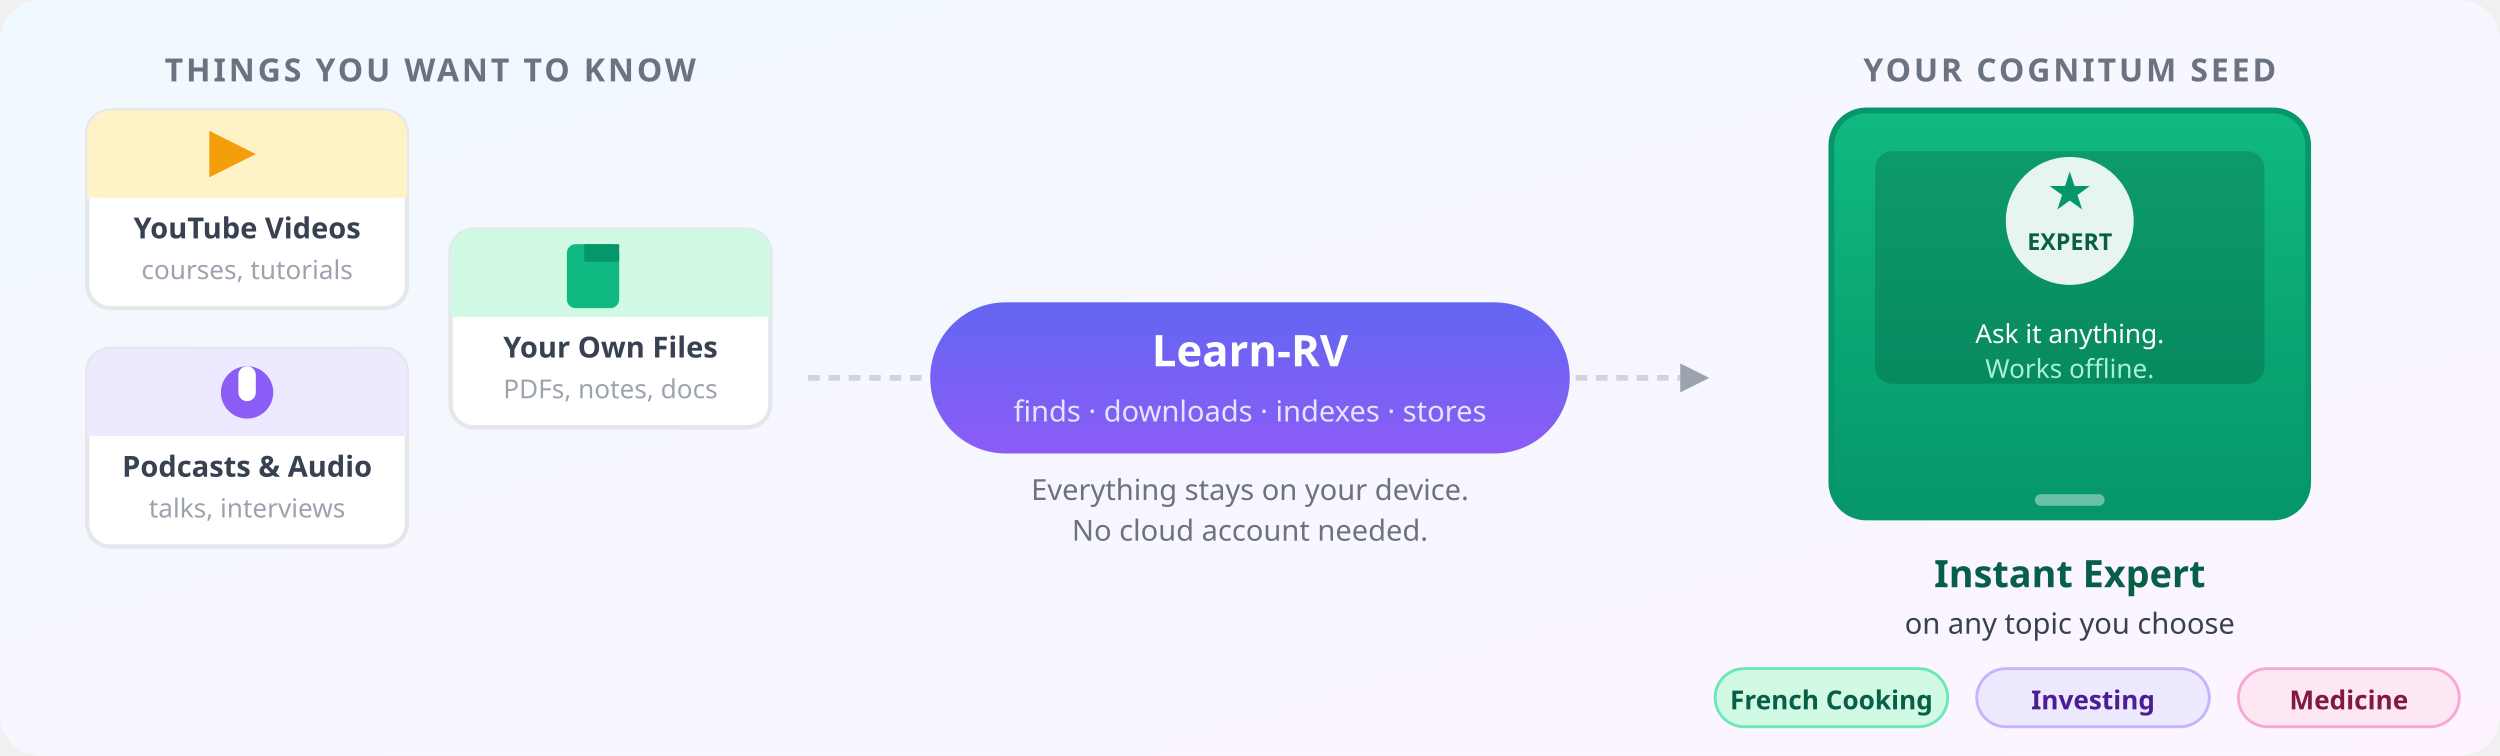
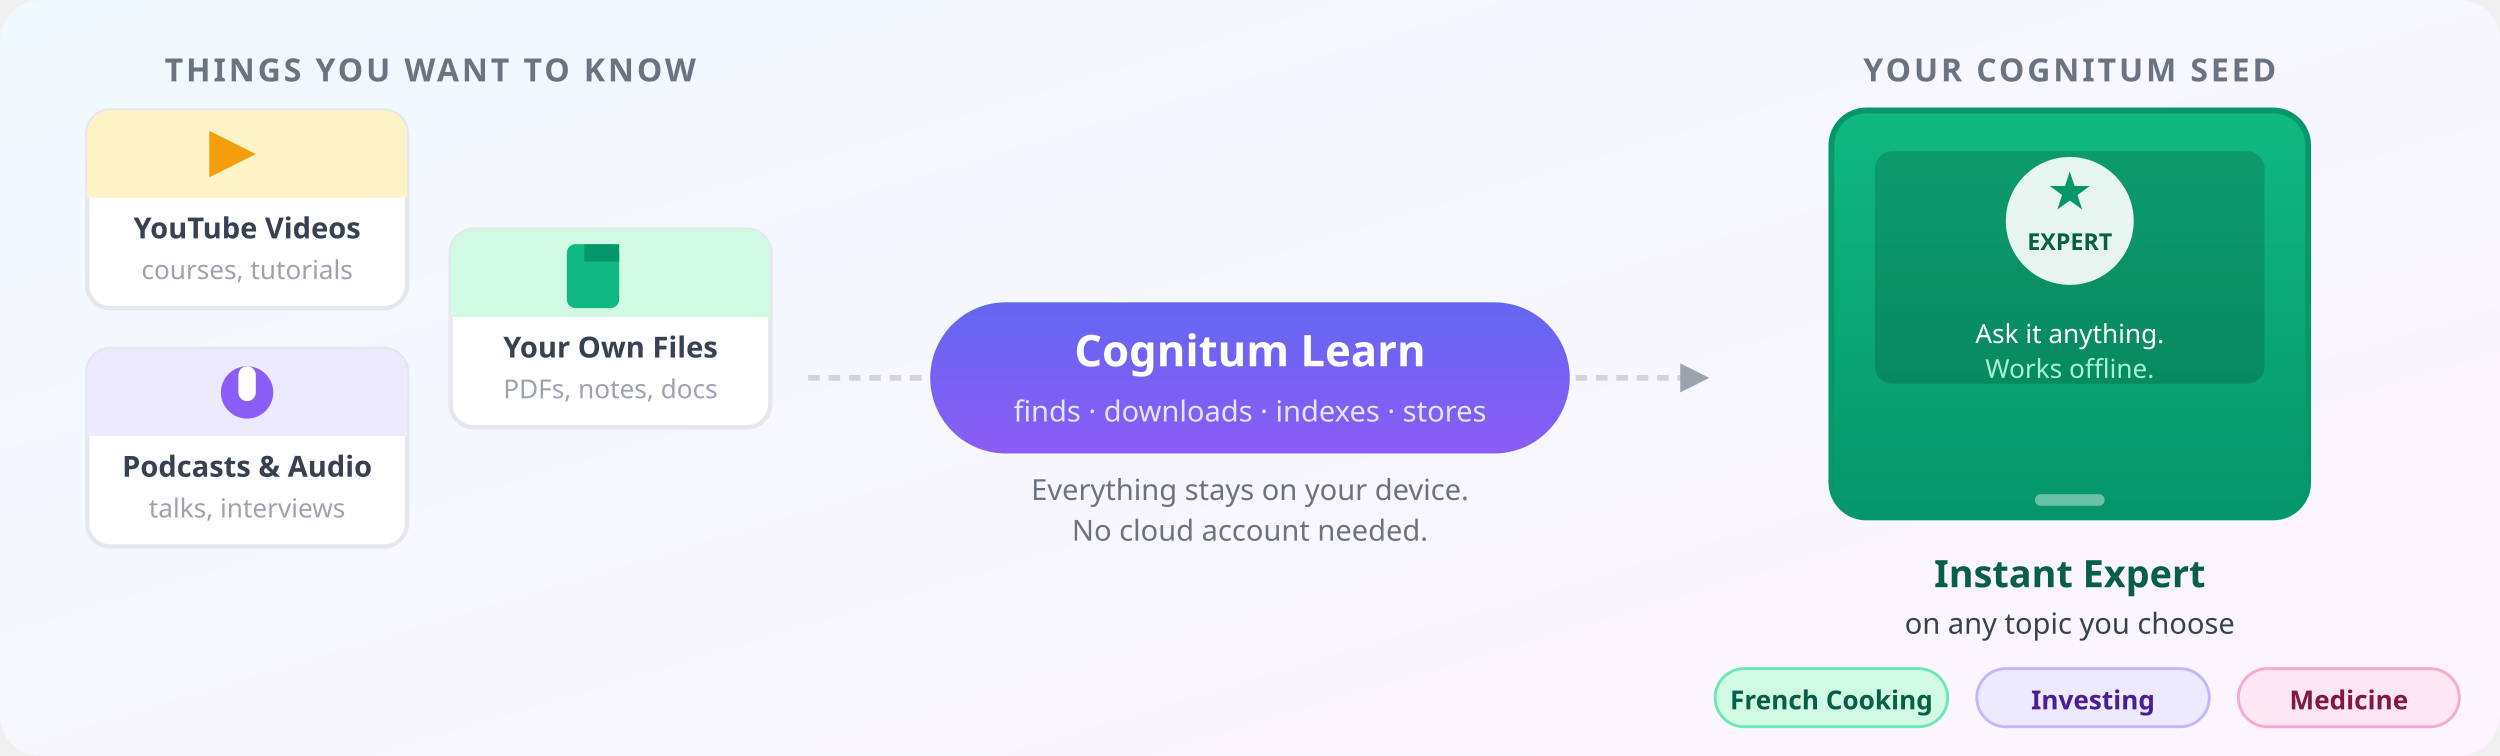
- <svg xmlns="http://www.w3.org/2000/svg" viewBox="0 0 860 260" width="860" height="260" role="img" aria-label="Learn-RV concept: videos and content on the internet become an instant expert on your Cognitum Seed">
+ <svg xmlns="http://www.w3.org/2000/svg" viewBox="0 0 860 260" width="860" height="260" role="img" aria-label="Cognitum Learn concept: videos and content on the internet become an instant expert on your Cognitum Seed">
  <defs>
    <linearGradient id="bg" x1="0%" y1="0%" x2="100%" y2="100%">
      <stop offset="0%" stop-color="#f0f9ff" />
      <stop offset="100%" stop-color="#fdf4ff" />
    </linearGradient>
    <linearGradient id="pill" x1="0%" y1="0%" x2="0%" y2="100%">
      <stop offset="0%" stop-color="#6366f1" />
      <stop offset="100%" stop-color="#8b5cf6" />
    </linearGradient>
    <linearGradient id="seed-grad" x1="0%" y1="0%" x2="0%" y2="100%">
      <stop offset="0%" stop-color="#10b981" />
      <stop offset="100%" stop-color="#059669" />
    </linearGradient>
  </defs>
  <rect width="860" height="260" fill="url(#bg)" rx="14" />
  <text x="148" y="28" fill="#6b7280" font-family="system-ui,sans-serif" font-size="11" font-weight="600" text-anchor="middle" letter-spacing="1">THINGS YOU WANT TO KNOW</text>
  <rect x="30" y="38" width="110" height="68" rx="8" fill="white" stroke="#e5e7eb" stroke-width="1.5" />
  <rect x="30" y="38" width="110" height="30" rx="8" fill="#fef3c7" />
  <rect x="30" y="56" width="110" height="12" rx="0" fill="#fef3c7" />
  <polygon points="72,45 88,53 72,61" fill="#f59e0b" />
  <text x="85" y="82" fill="#374151" font-family="system-ui,sans-serif" font-size="10" font-weight="600" text-anchor="middle">YouTube Videos</text>
  <text x="85" y="96" fill="#9ca3af" font-family="system-ui,sans-serif" font-size="9" text-anchor="middle">courses, tutorials</text>
  <rect x="30" y="120" width="110" height="68" rx="8" fill="white" stroke="#e5e7eb" stroke-width="1.5" />
  <rect x="30" y="120" width="110" height="30" rx="8" fill="#ede9fe" />
  <rect x="30" y="138" width="110" height="12" rx="0" fill="#ede9fe" />
  <circle cx="85" cy="135" r="9" fill="#8b5cf6" />
  <rect x="82" y="126" width="6" height="12" rx="3" fill="white" />
  <text x="85" y="164" fill="#374151" font-family="system-ui,sans-serif" font-size="10" font-weight="600" text-anchor="middle">Podcasts &amp; Audio</text>
  <text x="85" y="178" fill="#9ca3af" font-family="system-ui,sans-serif" font-size="9" text-anchor="middle">talks, interviews</text>
  <rect x="155" y="79" width="110" height="68" rx="8" fill="white" stroke="#e5e7eb" stroke-width="1.5" />
  <rect x="155" y="79" width="110" height="30" rx="8" fill="#d1fae5" />
  <rect x="155" y="97" width="110" height="12" rx="0" fill="#d1fae5" />
  <rect x="195" y="84" width="18" height="22" rx="3" fill="#10b981" />
  <rect x="201" y="84" width="12" height="6" rx="0" fill="#059669" />
  <text x="210" y="123" fill="#374151" font-family="system-ui,sans-serif" font-size="10" font-weight="600" text-anchor="middle">Your Own Files</text>
  <text x="210" y="137" fill="#9ca3af" font-family="system-ui,sans-serif" font-size="9" text-anchor="middle">PDFs, notes, docs</text>
  <line x1="278" y1="130" x2="318" y2="130" stroke="#d1d5db" stroke-width="2" stroke-dasharray="4,3" />
  <rect x="320" y="104" width="220" height="52" rx="26" fill="url(#pill)" />
-   <text x="430" y="126" fill="white" font-family="system-ui,sans-serif" font-size="15" font-weight="700" text-anchor="middle">Learn-RV</text>
+   <text x="430" y="126" fill="white" font-family="system-ui,sans-serif" font-size="15" font-weight="700" text-anchor="middle">Cognitum Learn</text>
  <text x="430" y="145" fill="#e0e7ff" font-family="system-ui,sans-serif" font-size="10" text-anchor="middle">finds · downloads · indexes · stores</text>
  <text x="430" y="172" fill="#6b7280" font-family="system-ui,sans-serif" font-size="10" text-anchor="middle">Everything stays on your device.</text>
  <text x="430" y="186" fill="#6b7280" font-family="system-ui,sans-serif" font-size="10" text-anchor="middle">No cloud account needed.</text>
  <line x1="542" y1="130" x2="582" y2="130" stroke="#d1d5db" stroke-width="2" stroke-dasharray="4,3" />
  <polygon points="578,125 588,130 578,135" fill="#9ca3af" />
  <text x="712" y="28" fill="#6b7280" font-family="system-ui,sans-serif" font-size="11" font-weight="600" text-anchor="middle" letter-spacing="1">YOUR COGNITUM SEED</text>
  <rect x="630" y="38" width="164" height="140" rx="12" fill="url(#seed-grad)" stroke="#059669" stroke-width="2" />
  <rect x="645" y="52" width="134" height="80" rx="6" fill="rgba(0,0,0,0.15)" />
  <circle cx="712" cy="76" r="22" fill="white" opacity="0.9" />
  <text x="712" y="72" fill="#059669" font-family="system-ui,sans-serif" font-size="18" text-anchor="middle">★</text>
  <text x="712" y="86" fill="#065f46" font-family="system-ui,sans-serif" font-size="8" font-weight="700" text-anchor="middle">EXPERT</text>
  <text x="712" y="118" fill="white" font-family="system-ui,sans-serif" font-size="9" text-anchor="middle">Ask it anything.</text>
  <text x="712" y="130" fill="#a7f3d0" font-family="system-ui,sans-serif" font-size="9" text-anchor="middle">Works offline.</text>
  <rect x="700" y="170" width="24" height="4" rx="2" fill="rgba(255,255,255,0.4)" />
  <text x="712" y="202" fill="#065f46" font-family="system-ui,sans-serif" font-size="13" font-weight="700" text-anchor="middle">Instant Expert</text>
  <text x="712" y="218" fill="#374151" font-family="system-ui,sans-serif" font-size="10" text-anchor="middle">on any topic you choose</text>
  <rect x="590" y="230" width="80" height="20" rx="10" fill="#d1fae5" stroke="#6ee7b7" stroke-width="1" />
  <text x="630" y="244" fill="#065f46" font-family="system-ui,sans-serif" font-size="9" font-weight="600" text-anchor="middle">French Cooking</text>
  <rect x="680" y="230" width="80" height="20" rx="10" fill="#ede9fe" stroke="#c4b5fd" stroke-width="1" />
  <text x="720" y="244" fill="#4c1d95" font-family="system-ui,sans-serif" font-size="9" font-weight="600" text-anchor="middle">Investing</text>
  <rect x="770" y="230" width="76" height="20" rx="10" fill="#fce7f3" stroke="#f9a8d4" stroke-width="1" />
  <text x="808" y="244" fill="#831843" font-family="system-ui,sans-serif" font-size="9" font-weight="600" text-anchor="middle">Medicine</text>
</svg>
